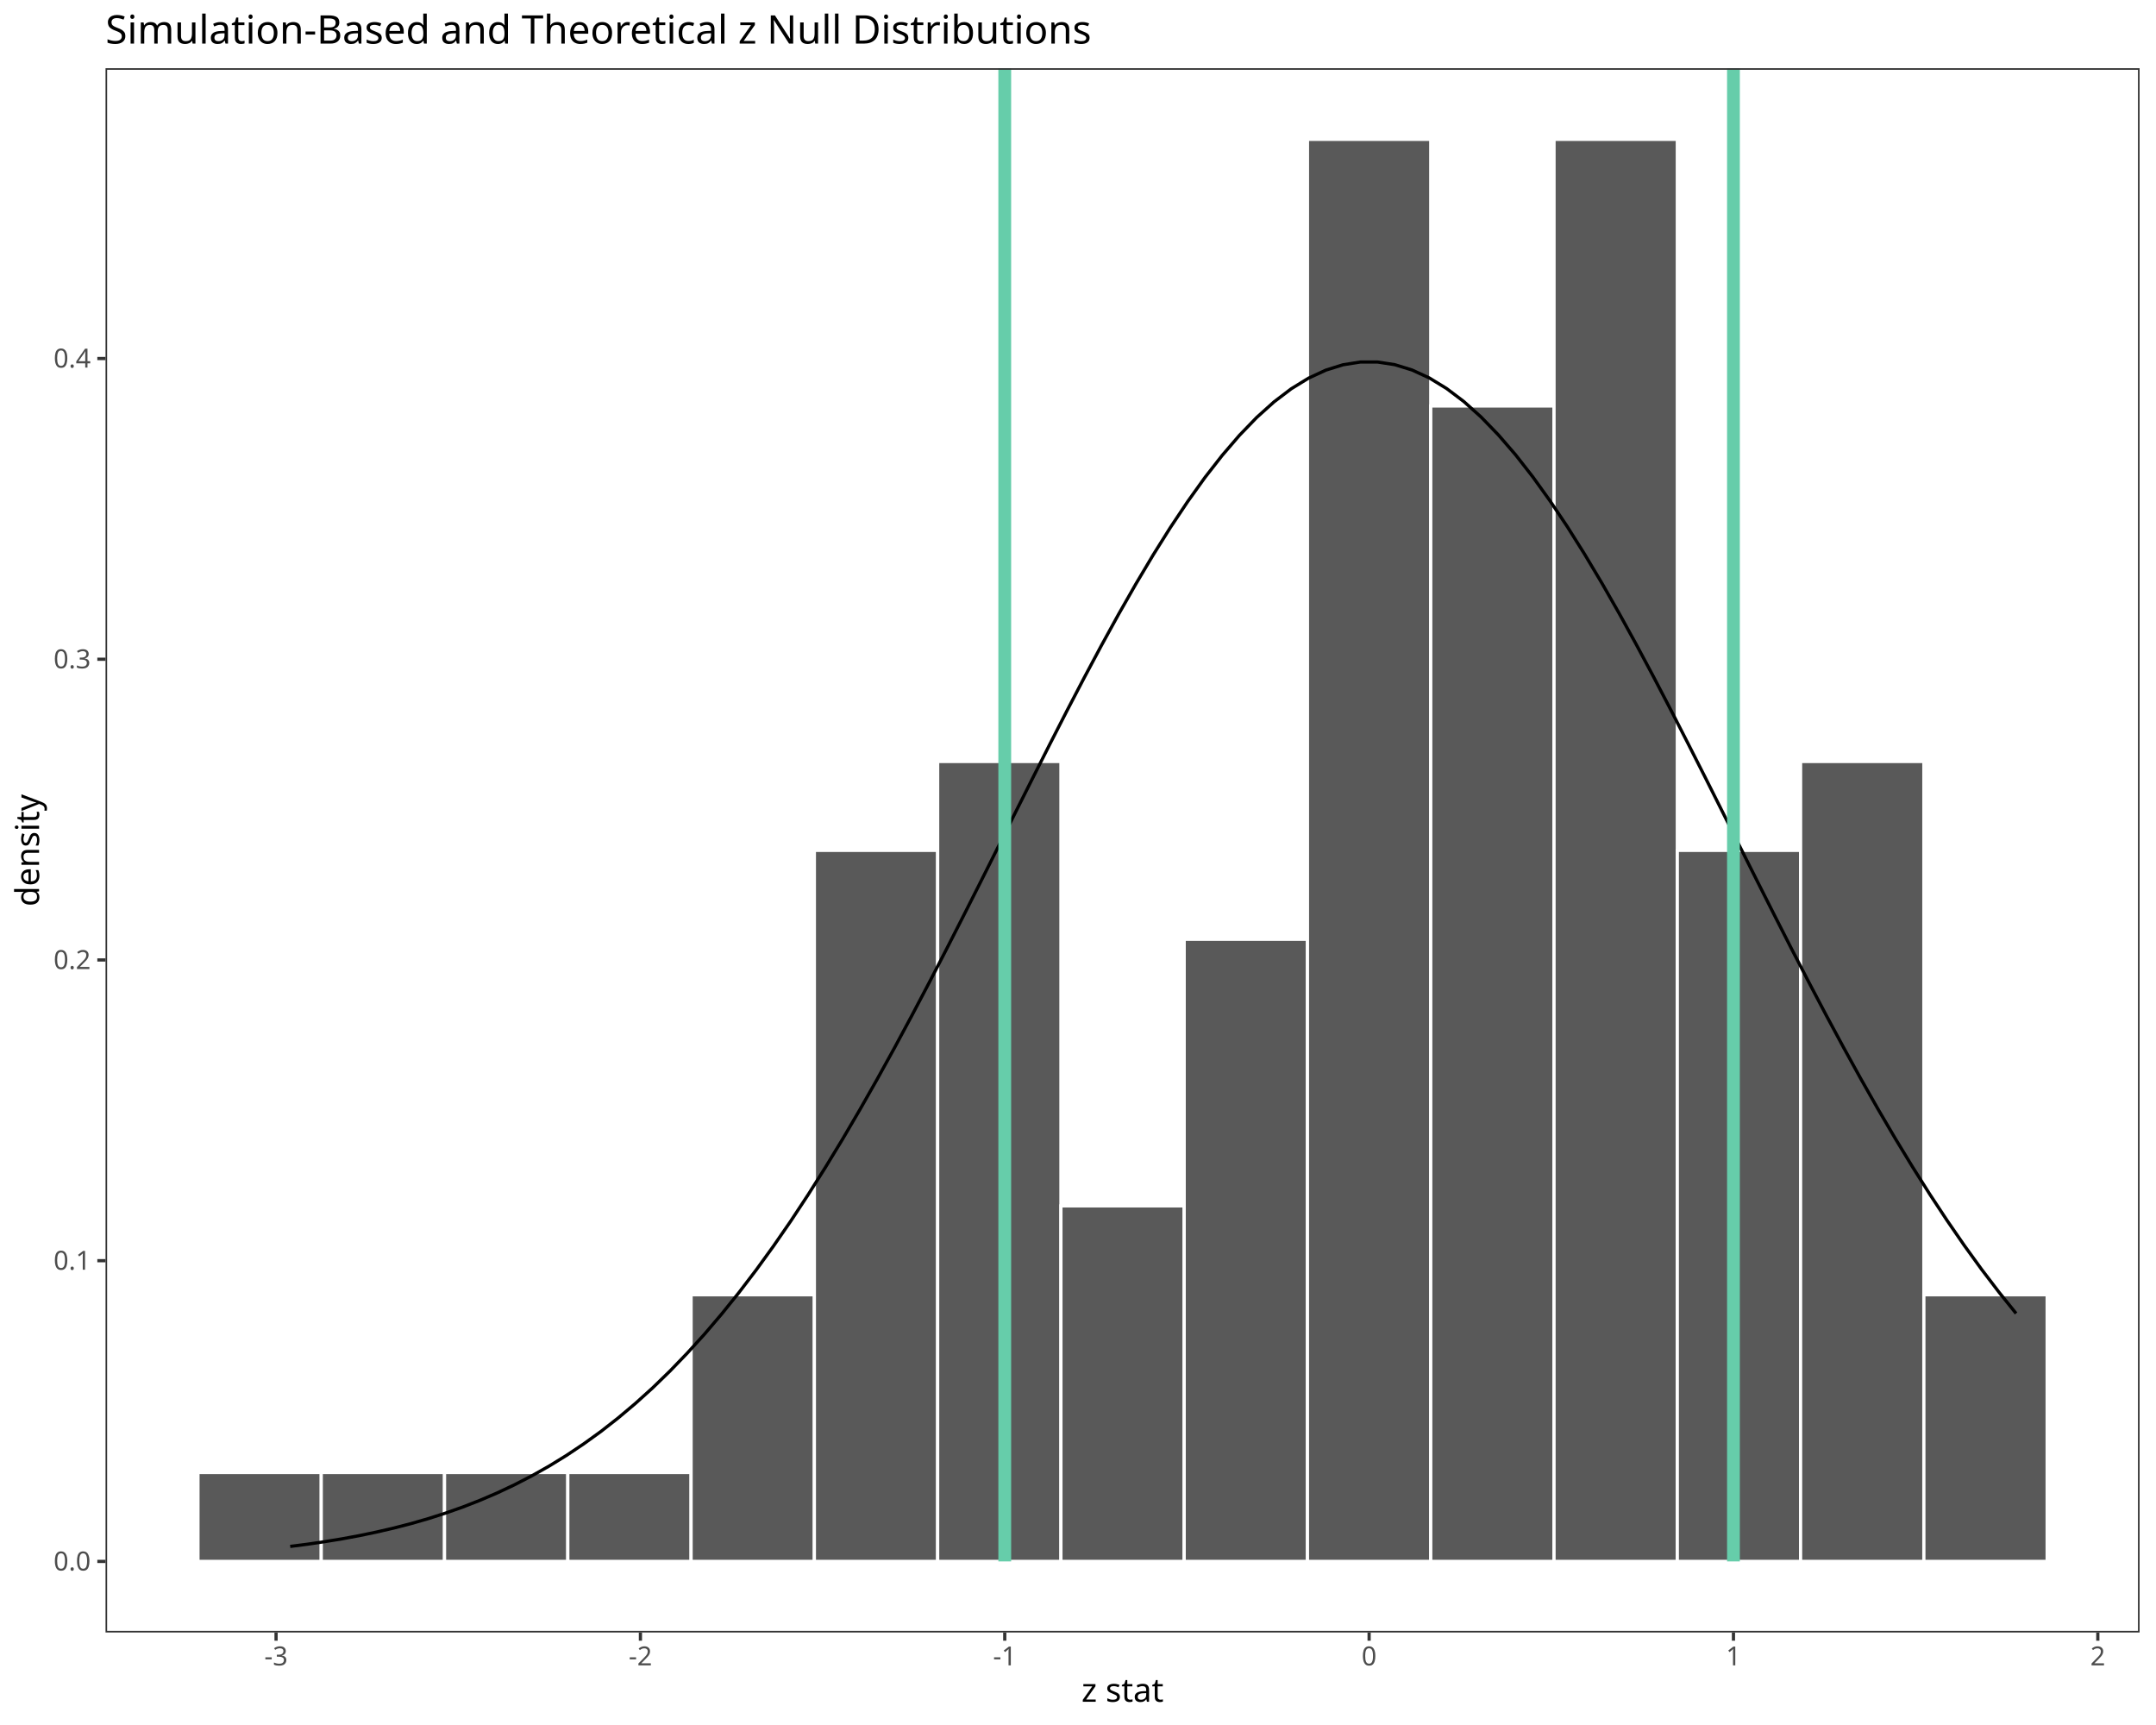
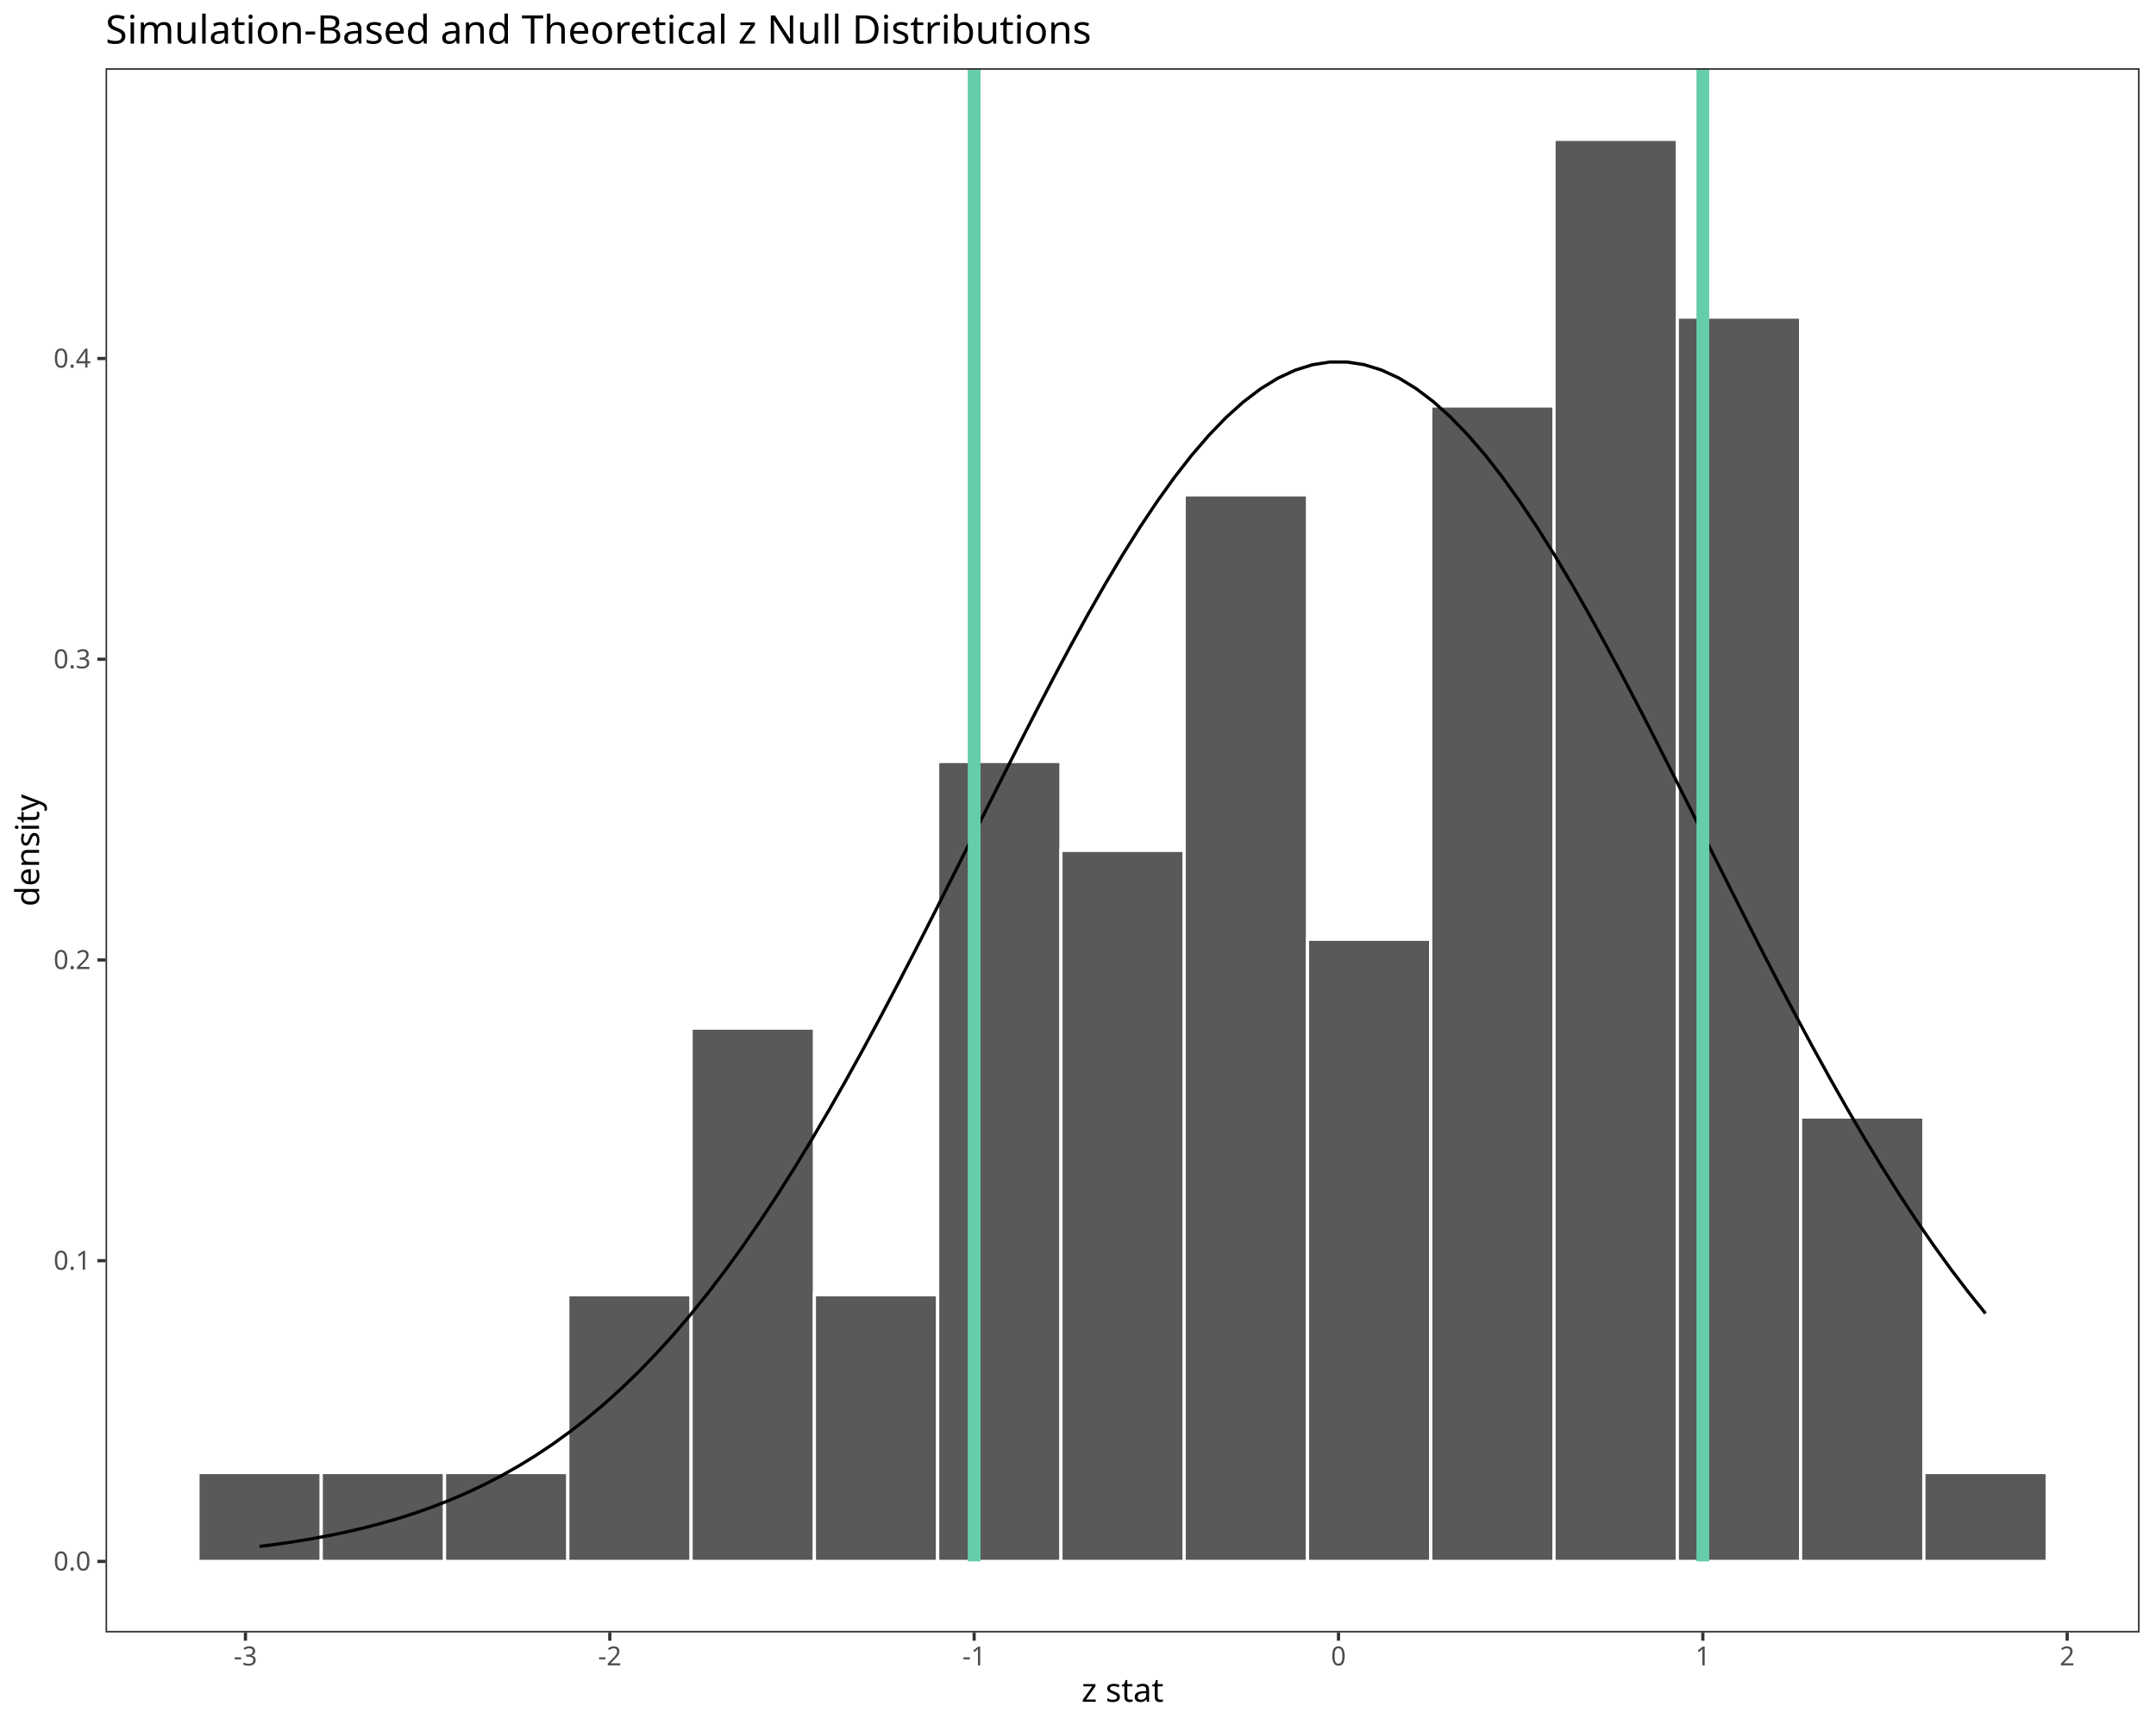
<svg xmlns="http://www.w3.org/2000/svg" class="svglite" data-engine-version="2.0" width="720.00pt" height="576.00pt" viewBox="0 0 720.00 576.00">
  <defs>
    <style type="text/css">
    .svglite line, .svglite polyline, .svglite polygon, .svglite path, .svglite rect, .svglite circle {
      fill: none;
      stroke: #000000;
      stroke-linecap: round;
      stroke-linejoin: round;
      stroke-miterlimit: 10.00;
    }
  </style>
  </defs>
  <rect width="100%" height="100%" style="stroke: none; fill: #FFFFFF;" />
  <defs>
    <clipPath id="cpMC4wMHw3MjAuMDB8MC4wMHw1NzYuMDA=">
      <rect x="0.00" y="0.00" width="720.00" height="576.00" />
    </clipPath>
  </defs>
  <g clip-path="url(#cpMC4wMHw3MjAuMDB8MC4wMHw1NzYuMDA=)">
    <rect x="0.00" y="0.00" width="720.00" height="576.00" style="stroke-width: 1.07; stroke: #FFFFFF; fill: #FFFFFF;" />
  </g>
  <defs>
    <clipPath id="cpMzUuMjR8NzE0LjUyfDIyLjc4fDU0NS4xMQ==">
      <rect x="35.24" y="22.78" width="679.28" height="522.33" />
    </clipPath>
  </defs>
  <g clip-path="url(#cpMzUuMjR8NzE0LjUyfDIyLjc4fDU0NS4xMQ==)">
    <rect x="35.24" y="22.78" width="679.28" height="522.33" style="stroke-width: 1.07; stroke: none; fill: #FFFFFF;" />
    <rect x="66.11" y="491.69" width="41.17" height="29.68" style="stroke-width: 1.07; stroke: #FFFFFF; stroke-linecap: butt; stroke-linejoin: miter; fill: #595959;" />
    <rect x="107.28" y="491.69" width="41.17" height="29.68" style="stroke-width: 1.07; stroke: #FFFFFF; stroke-linecap: butt; stroke-linejoin: miter; fill: #595959;" />
    <rect x="148.45" y="491.69" width="41.17" height="29.68" style="stroke-width: 1.07; stroke: #FFFFFF; stroke-linecap: butt; stroke-linejoin: miter; fill: #595959;" />
-     <rect x="189.62" y="491.69" width="41.17" height="29.68" style="stroke-width: 1.07; stroke: #FFFFFF; stroke-linecap: butt; stroke-linejoin: miter; fill: #595959;" />
-     <rect x="230.79" y="432.34" width="41.17" height="89.03" style="stroke-width: 1.07; stroke: #FFFFFF; stroke-linecap: butt; stroke-linejoin: miter; fill: #595959;" />
-     <rect x="271.96" y="283.95" width="41.17" height="237.42" style="stroke-width: 1.07; stroke: #FFFFFF; stroke-linecap: butt; stroke-linejoin: miter; fill: #595959;" />
+     <rect x="189.62" y="432.34" width="41.17" height="89.03" style="stroke-width: 1.07; stroke: #FFFFFF; stroke-linecap: butt; stroke-linejoin: miter; fill: #595959;" />
+     <rect x="230.79" y="343.30" width="41.17" height="178.07" style="stroke-width: 1.07; stroke: #FFFFFF; stroke-linecap: butt; stroke-linejoin: miter; fill: #595959;" />
+     <rect x="271.96" y="432.34" width="41.17" height="89.03" style="stroke-width: 1.07; stroke: #FFFFFF; stroke-linecap: butt; stroke-linejoin: miter; fill: #595959;" />
    <rect x="313.13" y="254.27" width="41.17" height="267.10" style="stroke-width: 1.07; stroke: #FFFFFF; stroke-linecap: butt; stroke-linejoin: miter; fill: #595959;" />
-     <rect x="354.30" y="402.66" width="41.17" height="118.71" style="stroke-width: 1.07; stroke: #FFFFFF; stroke-linecap: butt; stroke-linejoin: miter; fill: #595959;" />
-     <rect x="395.46" y="313.63" width="41.17" height="207.74" style="stroke-width: 1.07; stroke: #FFFFFF; stroke-linecap: butt; stroke-linejoin: miter; fill: #595959;" />
-     <rect x="436.63" y="46.53" width="41.17" height="474.84" style="stroke-width: 1.07; stroke: #FFFFFF; stroke-linecap: butt; stroke-linejoin: miter; fill: #595959;" />
+     <rect x="354.30" y="283.95" width="41.17" height="237.42" style="stroke-width: 1.07; stroke: #FFFFFF; stroke-linecap: butt; stroke-linejoin: miter; fill: #595959;" />
+     <rect x="395.46" y="165.24" width="41.17" height="356.13" style="stroke-width: 1.07; stroke: #FFFFFF; stroke-linecap: butt; stroke-linejoin: miter; fill: #595959;" />
+     <rect x="436.63" y="313.63" width="41.17" height="207.74" style="stroke-width: 1.07; stroke: #FFFFFF; stroke-linecap: butt; stroke-linejoin: miter; fill: #595959;" />
    <rect x="477.80" y="135.56" width="41.17" height="385.81" style="stroke-width: 1.07; stroke: #FFFFFF; stroke-linecap: butt; stroke-linejoin: miter; fill: #595959;" />
    <rect x="518.97" y="46.53" width="41.17" height="474.84" style="stroke-width: 1.07; stroke: #FFFFFF; stroke-linecap: butt; stroke-linejoin: miter; fill: #595959;" />
-     <rect x="560.14" y="283.95" width="41.17" height="237.42" style="stroke-width: 1.07; stroke: #FFFFFF; stroke-linecap: butt; stroke-linejoin: miter; fill: #595959;" />
-     <rect x="601.31" y="254.27" width="41.17" height="267.10" style="stroke-width: 1.07; stroke: #FFFFFF; stroke-linecap: butt; stroke-linejoin: miter; fill: #595959;" />
-     <rect x="642.48" y="432.34" width="41.17" height="89.03" style="stroke-width: 1.07; stroke: #FFFFFF; stroke-linecap: butt; stroke-linejoin: miter; fill: #595959;" />
-     <polyline points="96.92,516.37 102.68,515.63 108.45,514.78 114.21,513.84 119.98,512.77 125.74,511.57 131.50,510.24 137.27,508.75 143.03,507.09 148.79,505.25 154.56,503.21 160.32,500.96 166.08,498.49 171.85,495.77 177.61,492.79 183.38,489.54 189.14,486.00 194.90,482.15 200.67,477.99 206.43,473.48 212.19,468.63 217.96,463.42 223.72,457.83 229.48,451.86 235.25,445.51 241.01,438.75 246.77,431.60 252.54,424.04 258.30,416.09 264.07,407.74 269.83,399.00 275.59,389.89 281.36,380.41 287.12,370.59 292.88,360.45 298.65,350.01 304.41,339.30 310.17,328.36 315.94,317.22 321.70,305.92 327.47,294.50 333.23,283.01 338.99,271.51 344.76,260.03 350.52,248.64 356.28,237.39 362.05,226.34 367.81,215.55 373.57,205.08 379.34,194.97 385.10,185.30 390.86,176.12 396.63,167.48 402.39,159.44 408.16,152.05 413.92,145.35 419.68,139.39 425.45,134.20 431.21,129.82 436.97,126.28 442.74,123.60 448.50,121.80 454.26,120.89 460.03,120.88 465.79,121.77 471.56,123.55 477.32,126.20 483.08,129.72 488.85,134.08 494.61,139.25 500.37,145.20 506.14,151.88 511.90,159.26 517.66,167.28 523.43,175.90 529.19,185.07 534.96,194.73 540.72,204.82 546.48,215.29 552.25,226.08 558.01,237.12 563.77,248.37 569.54,259.75 575.30,271.23 581.06,282.73 586.83,294.22 592.59,305.64 598.35,316.95 604.12,328.09 609.88,339.04 615.65,349.75 621.41,360.20 627.17,370.35 632.94,380.18 638.70,389.66 644.46,398.78 650.23,407.53 655.99,415.89 661.75,423.85 667.52,431.42 673.28,438.58 " style="stroke-width: 1.07; stroke-linecap: butt;" />
-     <line x1="335.54" y1="521.37" x2="335.54" y2="22.78" style="stroke-width: 4.27; stroke: #66CDAA; stroke-linecap: butt;" />
-     <line x1="578.89" y1="521.37" x2="578.89" y2="22.78" style="stroke-width: 4.27; stroke: #66CDAA; stroke-linecap: butt;" />
+     <rect x="560.14" y="105.88" width="41.17" height="415.49" style="stroke-width: 1.07; stroke: #FFFFFF; stroke-linecap: butt; stroke-linejoin: miter; fill: #595959;" />
+     <rect x="601.31" y="372.98" width="41.17" height="148.39" style="stroke-width: 1.07; stroke: #FFFFFF; stroke-linecap: butt; stroke-linejoin: miter; fill: #595959;" />
+     <rect x="642.48" y="491.69" width="41.17" height="29.68" style="stroke-width: 1.07; stroke: #FFFFFF; stroke-linecap: butt; stroke-linejoin: miter; fill: #595959;" />
+     <polyline points="86.70,516.37 92.46,515.63 98.23,514.78 103.99,513.84 109.75,512.77 115.52,511.57 121.28,510.24 127.04,508.75 132.81,507.09 138.57,505.25 144.34,503.21 150.10,500.96 155.86,498.49 161.63,495.77 167.39,492.79 173.15,489.54 178.92,486.00 184.68,482.15 190.44,477.99 196.21,473.48 201.97,468.63 207.73,463.42 213.50,457.83 219.26,451.86 225.03,445.51 230.79,438.75 236.55,431.60 242.32,424.04 248.08,416.09 253.84,407.74 259.61,399.00 265.37,389.89 271.13,380.41 276.90,370.59 282.66,360.45 288.43,350.01 294.19,339.30 299.95,328.36 305.72,317.22 311.48,305.92 317.24,294.50 323.01,283.01 328.77,271.51 334.53,260.03 340.30,248.64 346.06,237.39 351.82,226.34 357.59,215.55 363.35,205.08 369.12,194.97 374.88,185.30 380.64,176.12 386.41,167.48 392.17,159.44 397.93,152.05 403.70,145.35 409.46,139.39 415.22,134.20 420.99,129.82 426.75,126.28 432.52,123.60 438.28,121.80 444.04,120.89 449.81,120.88 455.57,121.77 461.33,123.55 467.10,126.20 472.86,129.72 478.62,134.08 484.39,139.25 490.15,145.20 495.92,151.88 501.68,159.26 507.44,167.28 513.21,175.90 518.97,185.07 524.73,194.73 530.50,204.82 536.26,215.29 542.02,226.08 547.79,237.12 553.55,248.37 559.31,259.75 565.08,271.23 570.84,282.73 576.61,294.22 582.37,305.64 588.13,316.95 593.90,328.09 599.66,339.04 605.42,349.75 611.19,360.20 616.95,370.35 622.71,380.18 628.48,389.66 634.24,398.78 640.01,407.53 645.77,415.89 651.53,423.85 657.30,431.42 663.06,438.58 " style="stroke-width: 1.07; stroke-linecap: butt;" />
+     <line x1="325.32" y1="521.37" x2="325.32" y2="22.78" style="stroke-width: 4.27; stroke: #66CDAA; stroke-linecap: butt;" />
+     <line x1="568.67" y1="521.37" x2="568.67" y2="22.78" style="stroke-width: 4.27; stroke: #66CDAA; stroke-linecap: butt;" />
    <rect x="35.24" y="22.78" width="679.28" height="522.33" style="stroke-width: 1.07; stroke: #333333;" />
  </g>
  <g clip-path="url(#cpMC4wMHw3MjAuMDB8MC4wMHw1NzYuMDA=)">
    <text x="30.31" y="524.40" text-anchor="end" style="font-size: 8.80px; fill: #4D4D4D; font-family: sans;" textLength="12.23px" lengthAdjust="spacingAndGlyphs">0.0</text>
    <text x="30.31" y="423.98" text-anchor="end" style="font-size: 8.80px; fill: #4D4D4D; font-family: sans;" textLength="12.23px" lengthAdjust="spacingAndGlyphs">0.1</text>
    <text x="30.31" y="323.57" text-anchor="end" style="font-size: 8.80px; fill: #4D4D4D; font-family: sans;" textLength="12.23px" lengthAdjust="spacingAndGlyphs">0.2</text>
    <text x="30.31" y="223.15" text-anchor="end" style="font-size: 8.80px; fill: #4D4D4D; font-family: sans;" textLength="12.23px" lengthAdjust="spacingAndGlyphs">0.3</text>
    <text x="30.31" y="122.74" text-anchor="end" style="font-size: 8.80px; fill: #4D4D4D; font-family: sans;" textLength="12.23px" lengthAdjust="spacingAndGlyphs">0.4</text>
    <polyline points="32.50,521.37 35.24,521.37 " style="stroke-width: 1.07; stroke: #333333; stroke-linecap: butt;" />
    <polyline points="32.50,420.96 35.24,420.96 " style="stroke-width: 1.07; stroke: #333333; stroke-linecap: butt;" />
    <polyline points="32.50,320.54 35.24,320.54 " style="stroke-width: 1.07; stroke: #333333; stroke-linecap: butt;" />
    <polyline points="32.50,220.13 35.24,220.13 " style="stroke-width: 1.07; stroke: #333333; stroke-linecap: butt;" />
    <polyline points="32.50,119.71 35.24,119.71 " style="stroke-width: 1.07; stroke: #333333; stroke-linecap: butt;" />
-     <polyline points="92.19,547.85 92.19,545.11 " style="stroke-width: 1.07; stroke: #333333; stroke-linecap: butt;" />
-     <polyline points="213.87,547.85 213.87,545.11 " style="stroke-width: 1.07; stroke: #333333; stroke-linecap: butt;" />
-     <polyline points="335.54,547.85 335.54,545.11 " style="stroke-width: 1.07; stroke: #333333; stroke-linecap: butt;" />
-     <polyline points="457.22,547.85 457.22,545.11 " style="stroke-width: 1.07; stroke: #333333; stroke-linecap: butt;" />
-     <polyline points="578.89,547.85 578.89,545.11 " style="stroke-width: 1.07; stroke: #333333; stroke-linecap: butt;" />
-     <polyline points="700.57,547.85 700.57,545.11 " style="stroke-width: 1.07; stroke: #333333; stroke-linecap: butt;" />
-     <text x="92.19" y="556.10" text-anchor="middle" style="font-size: 8.80px; fill: #4D4D4D; font-family: sans;" textLength="7.82px" lengthAdjust="spacingAndGlyphs">-3</text>
-     <text x="213.87" y="556.10" text-anchor="middle" style="font-size: 8.80px; fill: #4D4D4D; font-family: sans;" textLength="7.82px" lengthAdjust="spacingAndGlyphs">-2</text>
-     <text x="335.54" y="556.10" text-anchor="middle" style="font-size: 8.80px; fill: #4D4D4D; font-family: sans;" textLength="7.82px" lengthAdjust="spacingAndGlyphs">-1</text>
-     <text x="457.22" y="556.10" text-anchor="middle" style="font-size: 8.80px; fill: #4D4D4D; font-family: sans;" textLength="4.89px" lengthAdjust="spacingAndGlyphs">0</text>
-     <text x="578.89" y="556.10" text-anchor="middle" style="font-size: 8.80px; fill: #4D4D4D; font-family: sans;" textLength="4.89px" lengthAdjust="spacingAndGlyphs">1</text>
-     <text x="700.57" y="556.10" text-anchor="middle" style="font-size: 8.80px; fill: #4D4D4D; font-family: sans;" textLength="4.89px" lengthAdjust="spacingAndGlyphs">2</text>
+     <polyline points="81.97,547.85 81.97,545.11 " style="stroke-width: 1.07; stroke: #333333; stroke-linecap: butt;" />
+     <polyline points="203.64,547.85 203.64,545.11 " style="stroke-width: 1.07; stroke: #333333; stroke-linecap: butt;" />
+     <polyline points="325.32,547.85 325.32,545.11 " style="stroke-width: 1.07; stroke: #333333; stroke-linecap: butt;" />
+     <polyline points="446.99,547.85 446.99,545.11 " style="stroke-width: 1.07; stroke: #333333; stroke-linecap: butt;" />
+     <polyline points="568.67,547.85 568.67,545.11 " style="stroke-width: 1.07; stroke: #333333; stroke-linecap: butt;" />
+     <polyline points="690.34,547.85 690.34,545.11 " style="stroke-width: 1.07; stroke: #333333; stroke-linecap: butt;" />
+     <text x="81.97" y="556.10" text-anchor="middle" style="font-size: 8.80px; fill: #4D4D4D; font-family: sans;" textLength="7.82px" lengthAdjust="spacingAndGlyphs">-3</text>
+     <text x="203.64" y="556.10" text-anchor="middle" style="font-size: 8.80px; fill: #4D4D4D; font-family: sans;" textLength="7.82px" lengthAdjust="spacingAndGlyphs">-2</text>
+     <text x="325.32" y="556.10" text-anchor="middle" style="font-size: 8.80px; fill: #4D4D4D; font-family: sans;" textLength="7.82px" lengthAdjust="spacingAndGlyphs">-1</text>
+     <text x="446.99" y="556.10" text-anchor="middle" style="font-size: 8.80px; fill: #4D4D4D; font-family: sans;" textLength="4.89px" lengthAdjust="spacingAndGlyphs">0</text>
+     <text x="568.67" y="556.10" text-anchor="middle" style="font-size: 8.80px; fill: #4D4D4D; font-family: sans;" textLength="4.89px" lengthAdjust="spacingAndGlyphs">1</text>
+     <text x="690.34" y="556.10" text-anchor="middle" style="font-size: 8.80px; fill: #4D4D4D; font-family: sans;" textLength="4.89px" lengthAdjust="spacingAndGlyphs">2</text>
    <text x="374.88" y="568.24" text-anchor="middle" style="font-size: 11.00px; font-family: sans;" textLength="26.29px" lengthAdjust="spacingAndGlyphs">z stat</text>
    <text transform="translate(13.05,283.95) rotate(-90)" text-anchor="middle" style="font-size: 11.00px; font-family: sans;" textLength="34.86px" lengthAdjust="spacingAndGlyphs">density</text>
    <text x="35.24" y="14.56" style="font-size: 13.20px; font-family: sans;" textLength="311.11px" lengthAdjust="spacingAndGlyphs">Simulation-Based and Theoretical z Null Distributions</text>
  </g>
</svg>
